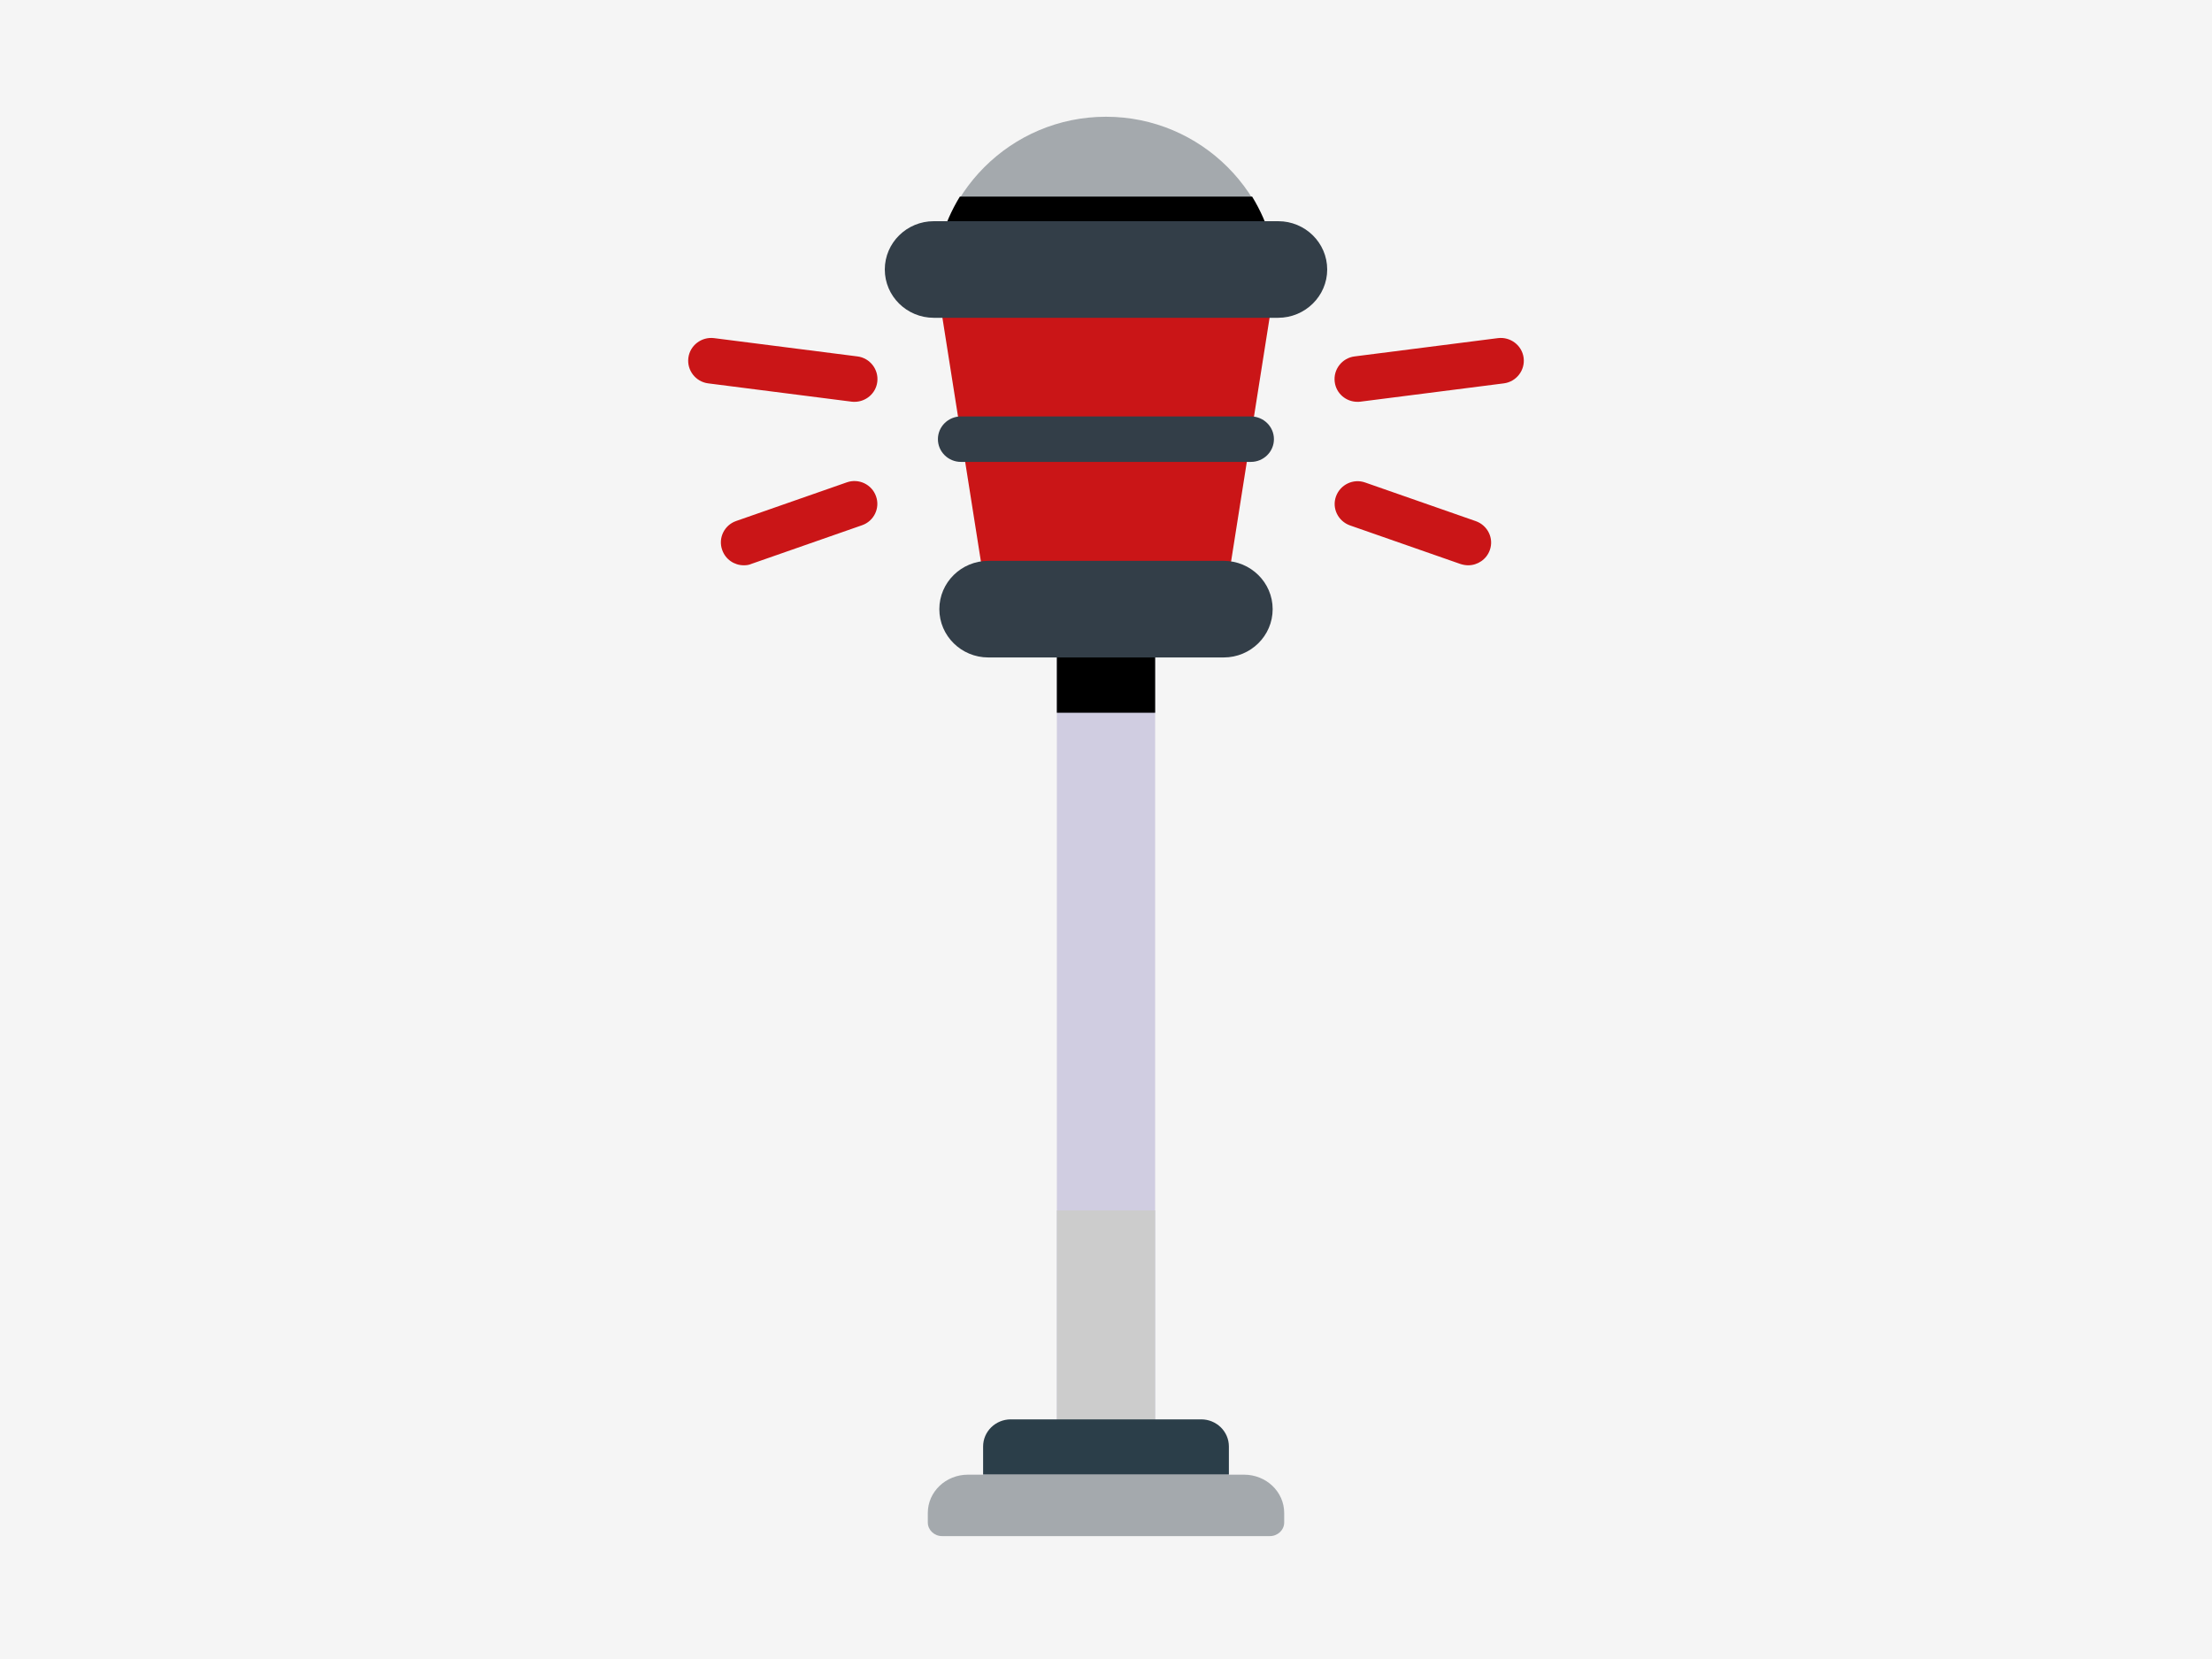
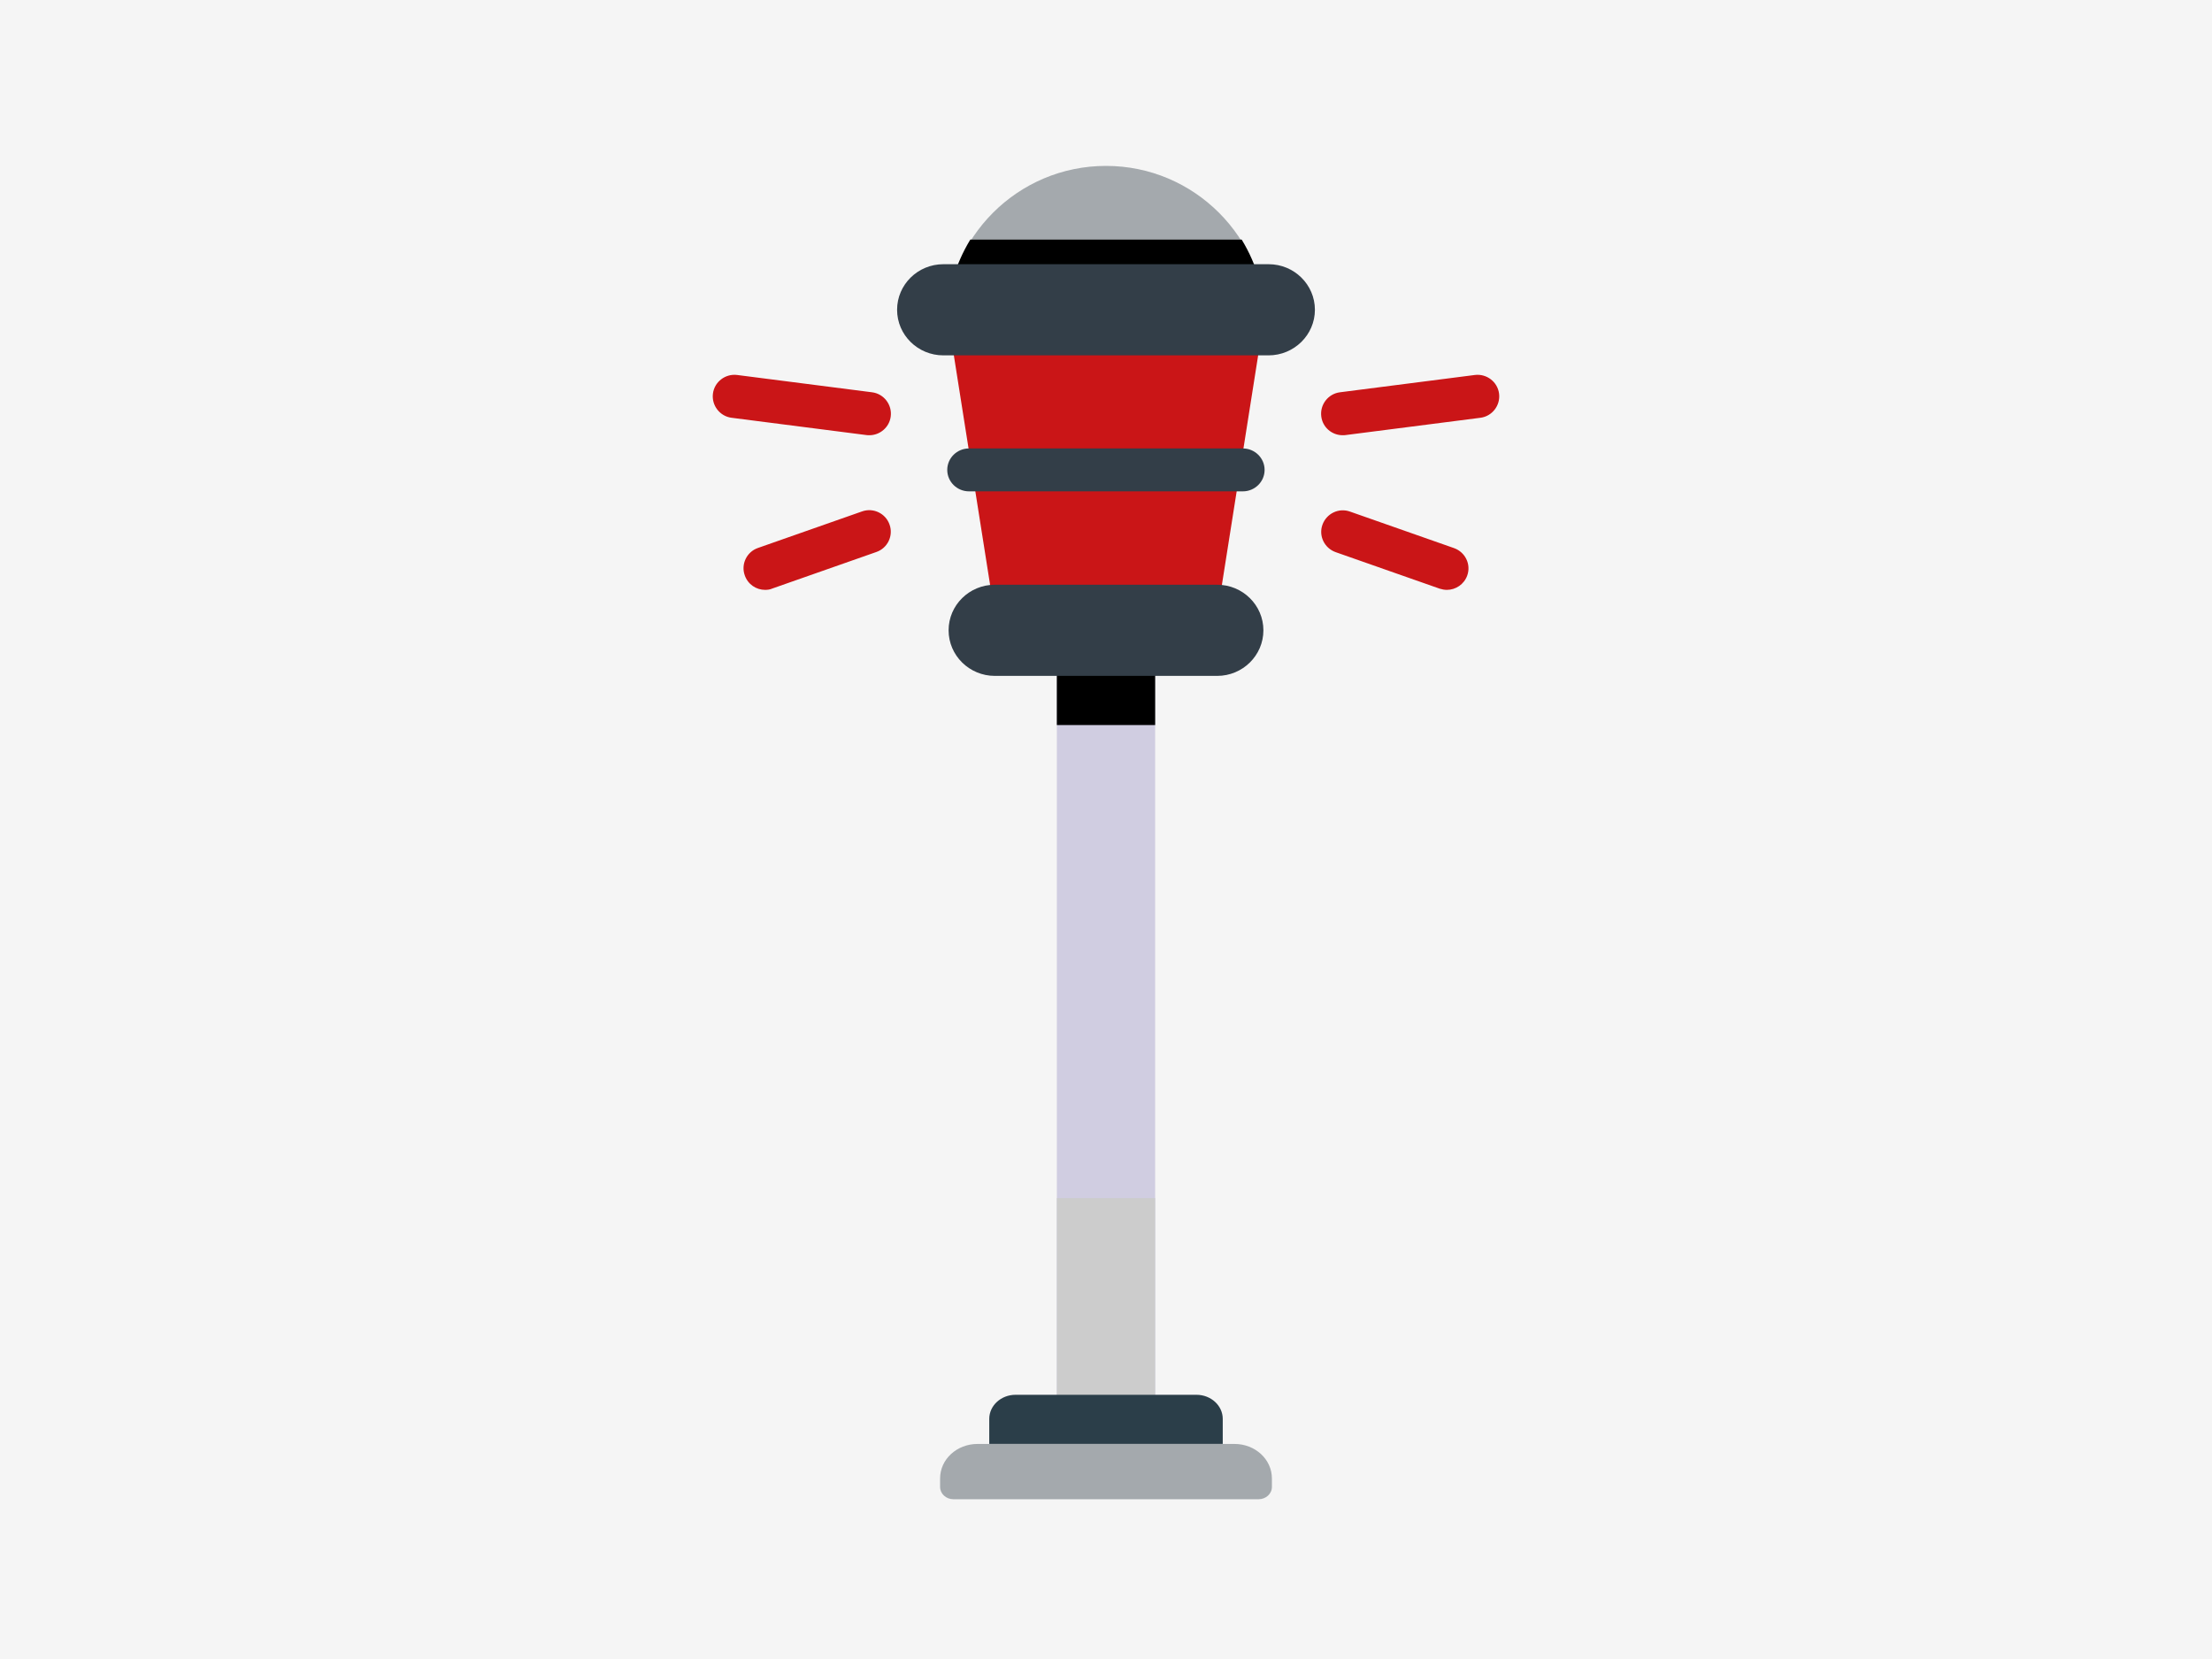
<svg xmlns="http://www.w3.org/2000/svg" width="360" height="270" viewBox="0 0 360 270" fill="none">
  <rect width="360" height="270" fill="#F5F5F5" />
-   <path d="M172 99H188V236H172V99Z" fill="#D0CDE1" />
-   <path d="M172 197H188V236H172V197Z" fill="#CCCCCC" />
-   <path d="M172 99H188V116H172V99Z" fill="black" />
-   <path d="M200 240V235.411C200 232.977 197.981 231 195.495 231H164.505C162.019 231 160 232.977 160 235.411V240H200Z" fill="#2B3E49" />
-   <path d="M208 47C208 31.539 195.461 19 180 19C164.539 19 152 31.539 152 47H208Z" fill="#A4A9AD" />
-   <path d="M208 47C208 41.483 206.449 36.361 203.786 32H156.214C153.551 36.361 152 41.483 152 47H208Z" fill="black" />
-   <path d="M208 43H152L160.846 99H199.154L208 43Z" fill="#CA1517" />
-   <path d="M203.577 75.175H156.397C154.326 75.175 152.644 73.516 152.644 71.475C152.644 69.433 154.326 67.774 156.397 67.774H203.577C205.648 67.774 207.33 69.433 207.33 71.475C207.33 73.516 205.648 75.175 203.577 75.175ZM208.003 51.721H151.971C147.572 51.721 144 48.199 144 43.861C144 39.522 147.572 36 151.971 36H208.029C212.428 36 216 39.522 216 43.861C216 48.174 212.428 51.721 208.003 51.721ZM199.152 107H160.848C156.449 107 152.877 103.478 152.877 99.139C152.877 94.801 156.449 91.279 160.848 91.279H199.152C203.551 91.279 207.123 94.801 207.123 99.139C207.123 103.478 203.551 107 199.152 107Z" fill="#333E48" />
-   <path d="M206.674 250C207.94 250 209 249.015 209 247.783V246.232C209 242.783 206.079 240 202.461 240H157.539C153.921 240 151 242.783 151 246.232V247.783C151 248.99 152.034 250 153.326 250H206.674Z" fill="#A4A9AD" />
-   <path d="M121.055 92C119.503 92 118.081 91.051 117.538 89.511C116.84 87.587 117.874 85.458 119.813 84.791L137.811 78.505C139.751 77.812 141.897 78.838 142.569 80.763C143.267 82.687 142.233 84.816 140.294 85.483L122.296 91.769C121.908 91.949 121.468 92 121.055 92ZM139.078 65.395C138.923 65.395 138.768 65.395 138.587 65.369L115.262 62.393C113.219 62.136 111.771 60.264 112.03 58.237C112.288 56.21 114.176 54.773 116.219 55.03L139.544 58.006C141.587 58.262 143.035 60.135 142.776 62.162C142.543 64.035 140.914 65.395 139.078 65.395ZM238.945 92C238.532 92 238.118 91.923 237.704 91.795L219.706 85.509C217.767 84.816 216.733 82.713 217.431 80.788C218.129 78.864 220.249 77.838 222.189 78.531L240.187 84.816C242.126 85.509 243.16 87.613 242.462 89.537C241.919 91.051 240.471 92 238.945 92ZM220.922 65.395C219.06 65.395 217.457 64.035 217.224 62.162C216.965 60.135 218.413 58.262 220.456 58.006L243.781 55.03C245.824 54.773 247.712 56.21 247.97 58.237C248.229 60.264 246.781 62.136 244.738 62.393L221.413 65.369C221.258 65.395 221.103 65.395 220.922 65.395Z" fill="#CA1517" />
+   <path d="M172 102H188V231H172V102Z" fill="#D0CDE1" />
+   <path d="M172 195H188V231H172V195Z" fill="#CCCCCC" />
+   <path d="M172 102H188V118H172V102Z" fill="black" />
+   <path d="M199 235V230.921C199 228.758 197.082 227 194.72 227H165.28C162.918 227 161 228.758 161 230.921V235H199Z" fill="#2B3E49" />
+   <path d="M206 53C206 38.644 194.356 27 180 27C165.644 27 154 38.644 154 53H206Z" fill="#A4A9AD" />
+   <path d="M206 53C206 47.851 204.56 43.07 202.087 39H157.913C155.44 43.07 154 47.851 154 53H206Z" fill="black" />
+   <path d="M206 50H154L162.214 102H197.786L206 50Z" fill="#CA1517" />
+   <path d="M202.267 79.968H157.708C155.753 79.968 154.164 78.403 154.164 76.476C154.164 74.549 155.753 72.984 157.708 72.984H202.267C204.223 72.984 205.812 74.549 205.812 76.476C205.812 78.403 204.223 79.968 202.267 79.968ZM206.447 57.835H153.528C149.373 57.835 146 54.512 146 50.418C146 46.324 149.373 43 153.528 43H206.472C210.627 43 214 46.324 214 50.418C214 54.488 210.627 57.835 206.447 57.835ZM198.088 110H161.912C157.757 110 154.384 106.676 154.384 102.582C154.384 98.488 157.757 95.165 161.912 95.165H198.088C202.243 95.165 205.616 98.488 205.616 102.582C205.616 106.676 202.243 110 198.088 110Z" fill="#333E48" />
+   <path d="M204.834 244C206.013 244 207 243.113 207 242.005V240.608C207 237.505 204.281 235 200.912 235H159.088C155.719 235 153 237.505 153 240.608V242.005C153 243.091 153.963 244 155.166 244H204.834Z" fill="#A4A9AD" />
+   <path d="M124.522 96C123.062 96 121.723 95.102 121.212 93.646C120.555 91.826 121.528 89.811 123.354 89.18L140.293 83.234C142.118 82.579 144.138 83.55 144.771 85.37C145.428 87.19 144.455 89.205 142.629 89.836L125.69 95.782C125.325 95.951 124.911 96 124.522 96ZM141.485 70.833C141.339 70.833 141.193 70.833 141.023 70.808L119.07 67.993C117.148 67.751 115.785 65.979 116.028 64.062C116.272 62.144 118.048 60.785 119.971 61.028L141.924 63.843C143.846 64.086 145.209 65.858 144.966 67.775C144.747 69.546 143.213 70.833 141.485 70.833ZM235.478 96C235.089 96 234.699 95.927 234.31 95.806L217.371 89.86C215.545 89.205 214.572 87.215 215.229 85.394C215.886 83.574 217.882 82.603 219.707 83.259L236.646 89.205C238.472 89.86 239.445 91.85 238.788 93.67C238.277 95.102 236.914 96 235.478 96ZM218.515 70.833C216.762 70.833 215.253 69.546 215.034 67.775C214.791 65.858 216.154 64.086 218.076 63.843L240.029 61.028C241.952 60.785 243.728 62.144 243.972 64.062C244.215 65.979 242.852 67.751 240.93 67.993L218.977 70.808C218.831 70.833 218.685 70.833 218.515 70.833Z" fill="#CA1517" />
</svg>
